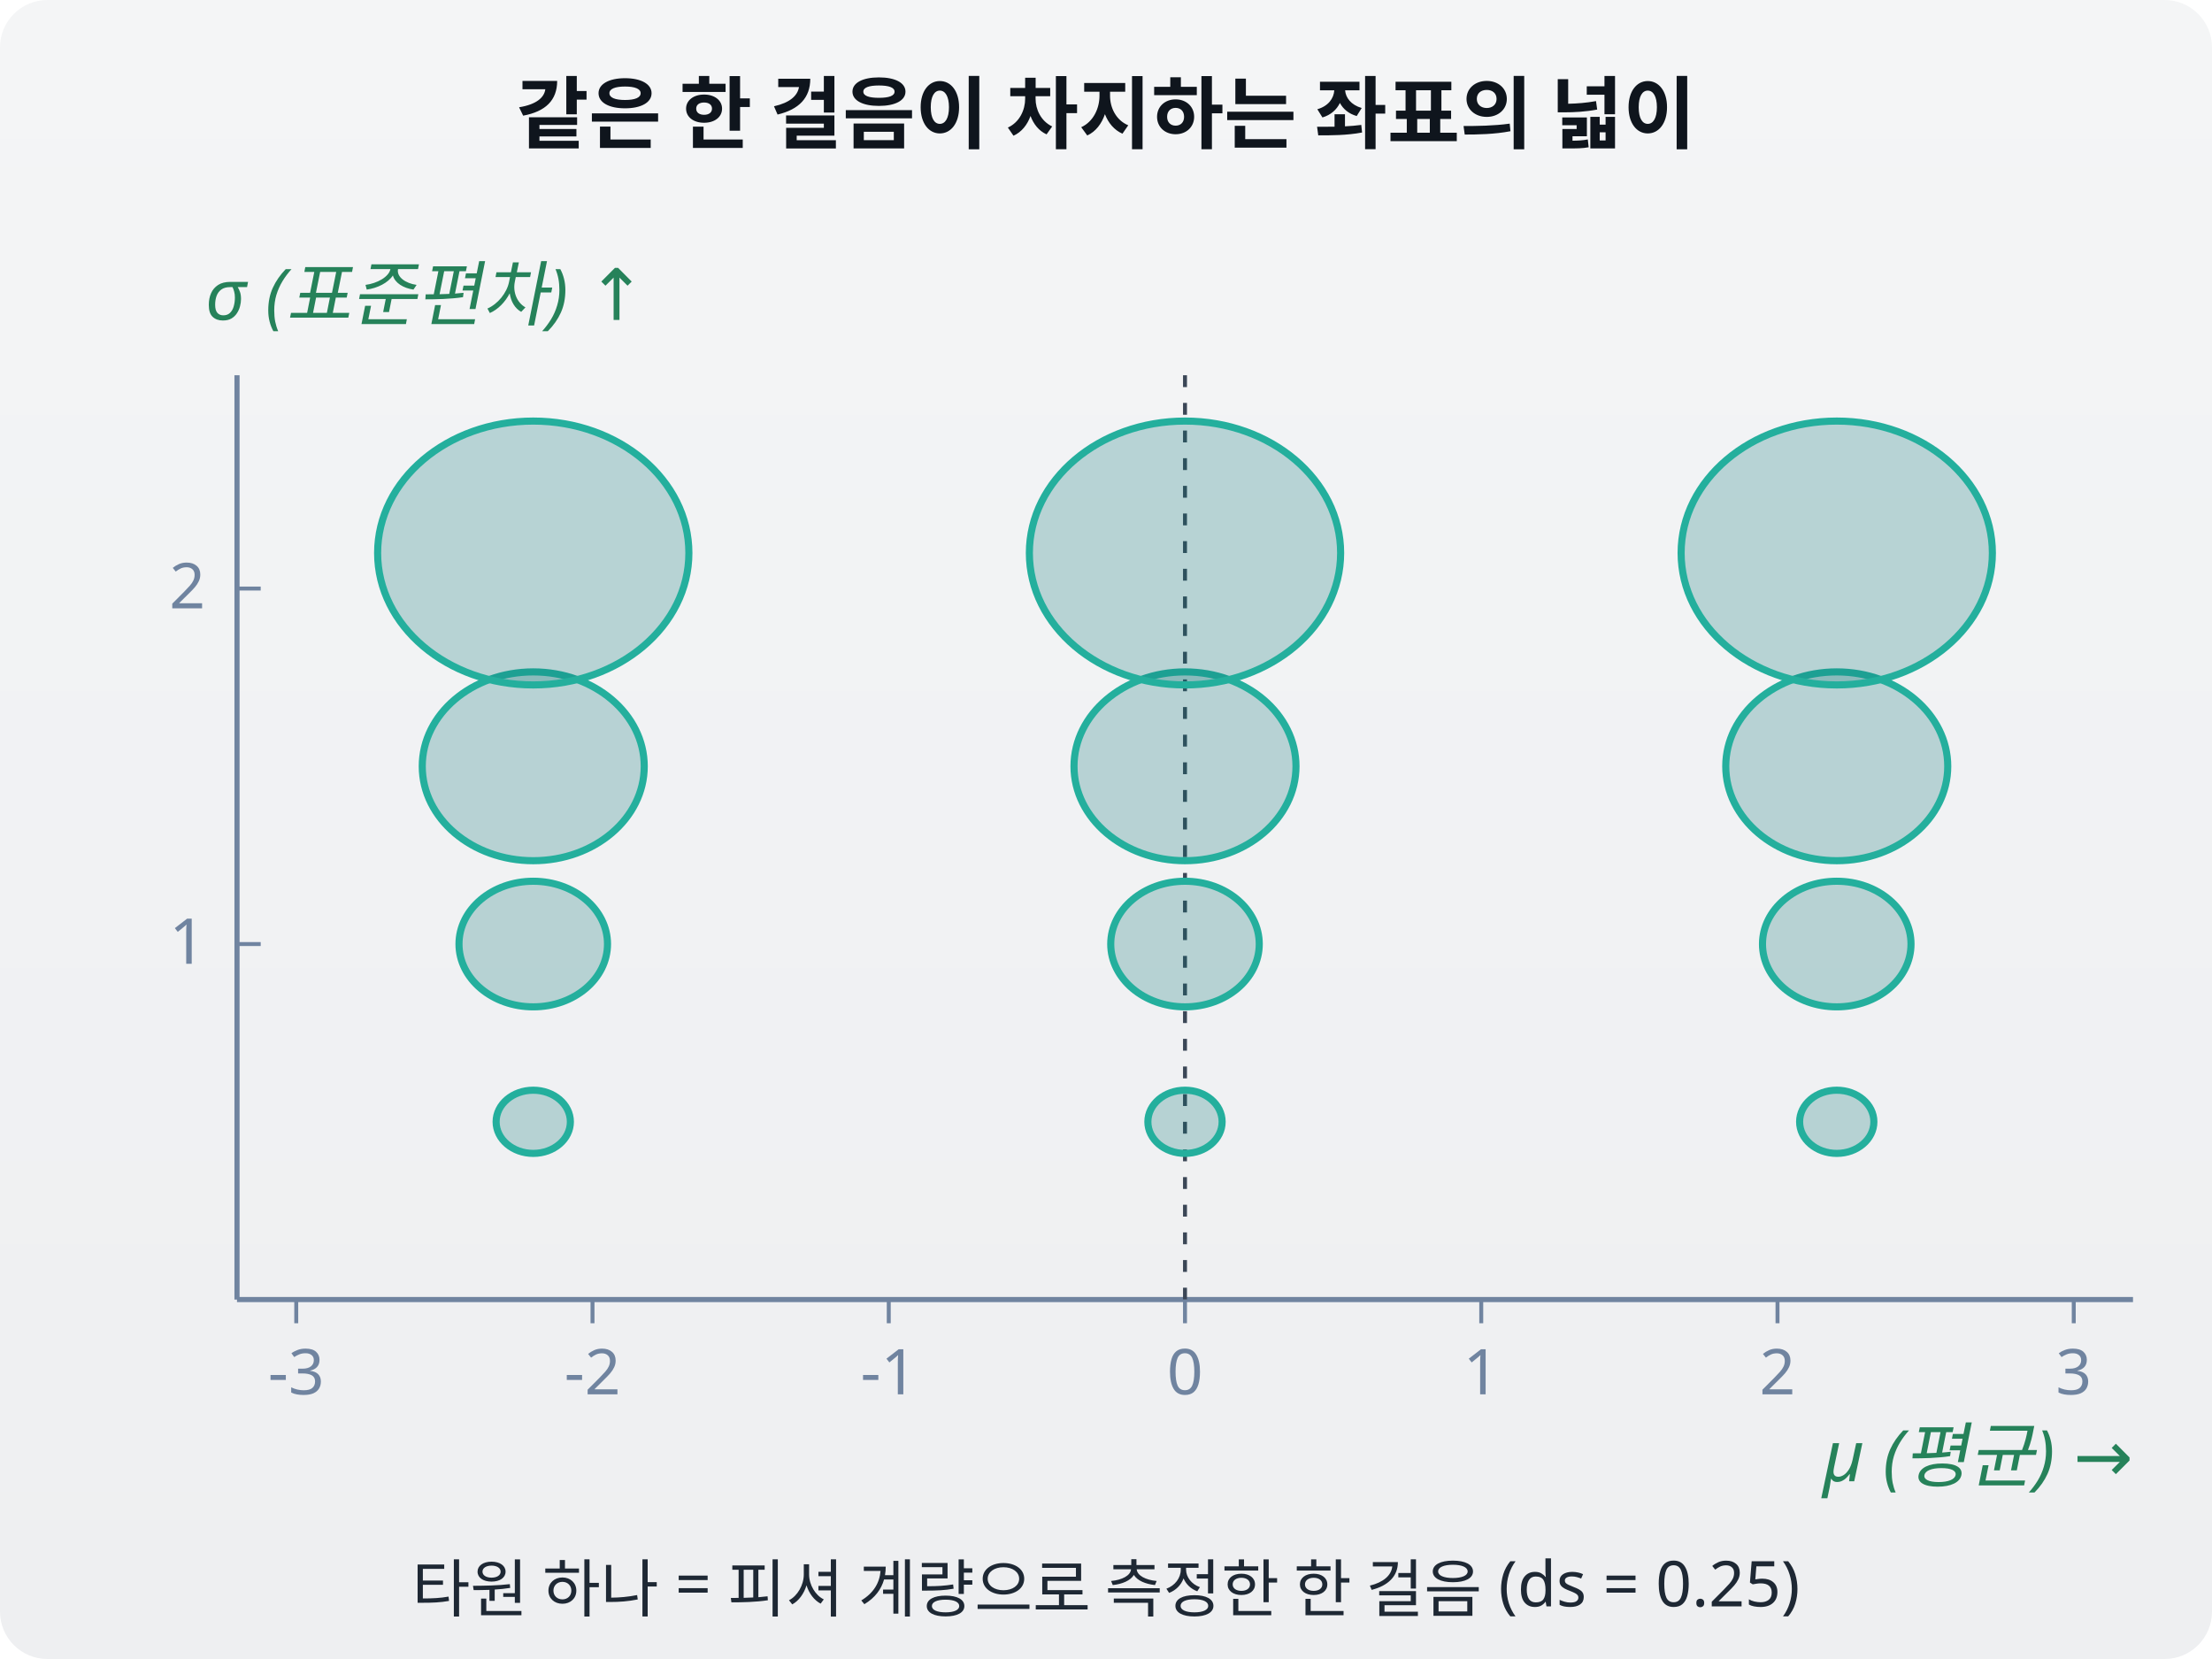
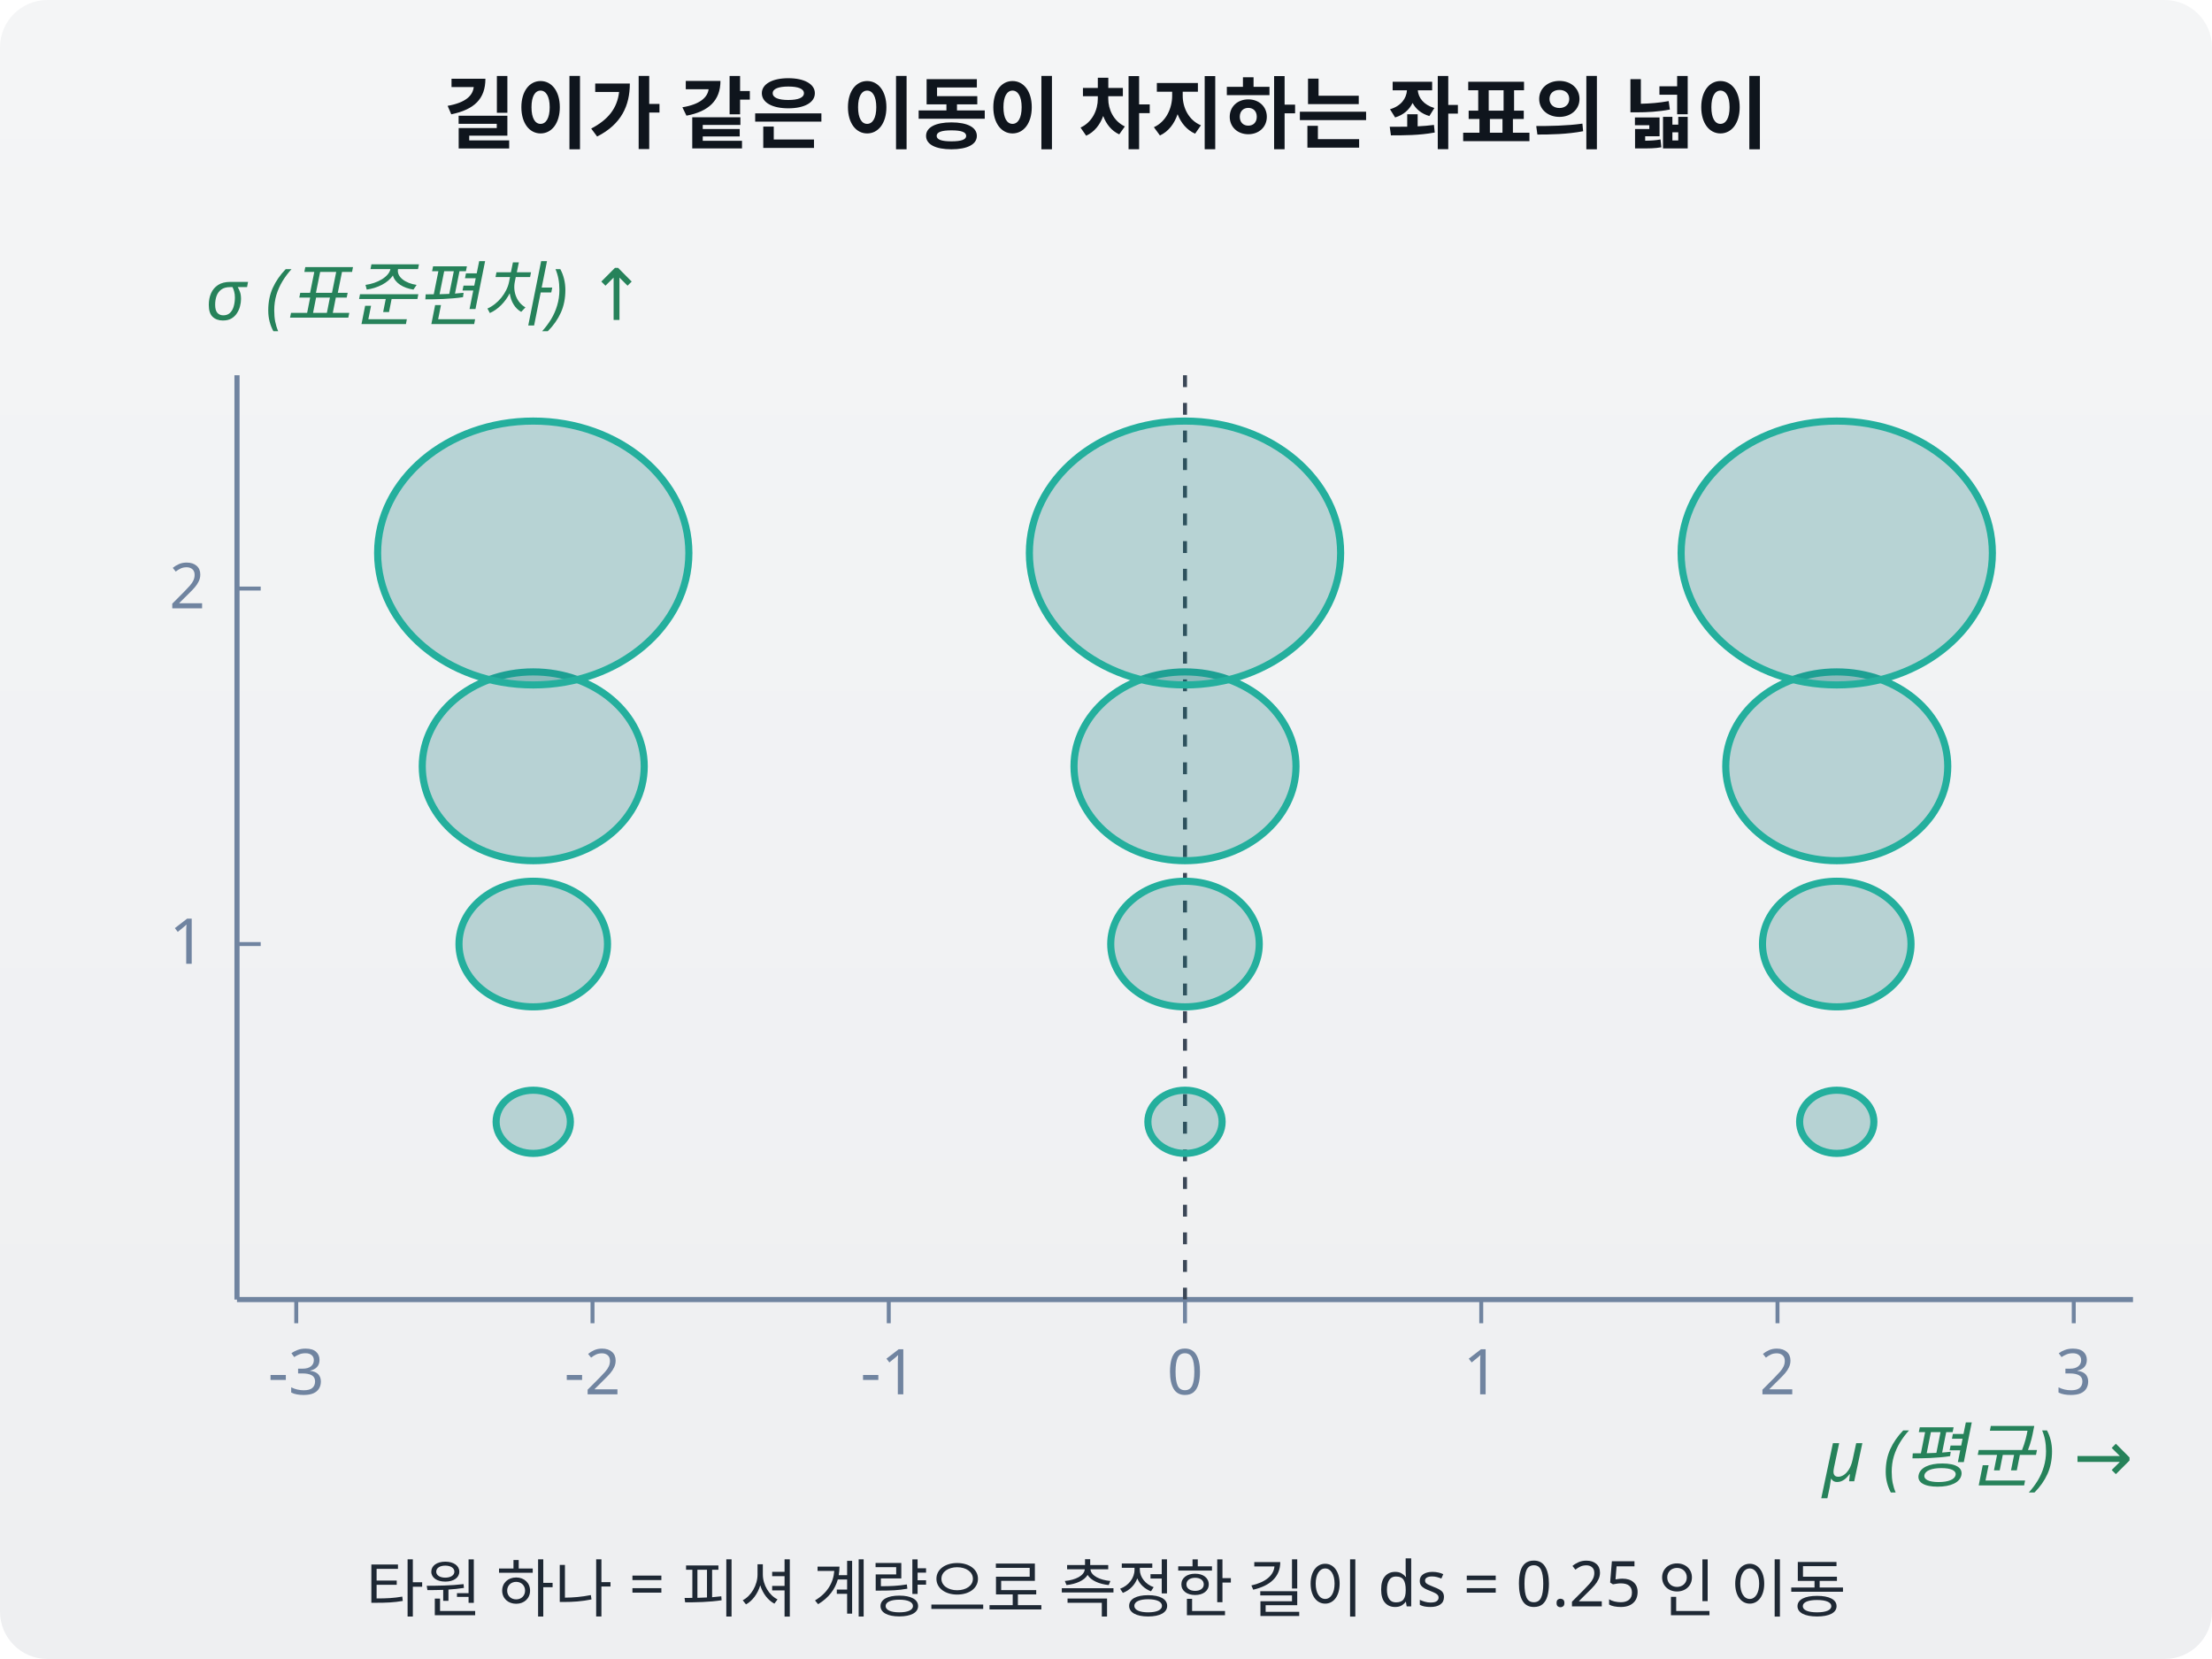
<svg xmlns="http://www.w3.org/2000/svg" viewBox="0 0 560 420" font-family="'Noto Sans KR', sans-serif">
  <defs>
    <linearGradient id="bg8r" x1="0" y1="0" x2="0" y2="1">
      <stop offset="0%" stop-color="#f4f5f6" />
      <stop offset="100%" stop-color="#eeeff1" />
    </linearGradient>
  </defs>
  <rect width="560" height="420" fill="url(#bg8r)" rx="12" />
-   <text x="280.0" y="36" fill="#0f151d" font-size="20" text-anchor="middle" font-weight="600">같은 한 걸음이 차지하는 좌표의 넓이</text>
+   <text x="280.0" y="36" fill="#0f151d" font-size="20" text-anchor="middle" font-weight="600">길이가 같은 이동이 차지하는 좌표의 넓이</text>
  <line x1="60" y1="329.0" x2="540" y2="329.0" stroke="#7084a0" stroke-width="1.3" />
  <line x1="300.0" y1="329" x2="300.0" y2="95" stroke="#3a4656" stroke-width="1" stroke-dasharray="3 4" />
  <text x="75.0" y="353.0" fill="#7084a0" font-size="16" text-anchor="middle">-3</text>
  <line x1="75.0" y1="329.0" x2="75.0" y2="335.0" stroke="#7084a0" />
  <text x="150.0" y="353.0" fill="#7084a0" font-size="16" text-anchor="middle">-2</text>
  <line x1="150.0" y1="329.0" x2="150.0" y2="335.0" stroke="#7084a0" />
  <text x="225.0" y="353.0" fill="#7084a0" font-size="16" text-anchor="middle">-1</text>
  <line x1="225.0" y1="329.0" x2="225.0" y2="335.0" stroke="#7084a0" />
  <text x="300.0" y="353.0" fill="#7084a0" font-size="16" text-anchor="middle">0</text>
  <line x1="300.0" y1="329.0" x2="300.0" y2="335.0" stroke="#7084a0" />
  <text x="375.0" y="353.0" fill="#7084a0" font-size="16" text-anchor="middle">1</text>
  <line x1="375.0" y1="329.0" x2="375.0" y2="335.0" stroke="#7084a0" />
  <text x="450.0" y="353.0" fill="#7084a0" font-size="16" text-anchor="middle">2</text>
  <line x1="450.0" y1="329.0" x2="450.0" y2="335.0" stroke="#7084a0" />
  <text x="525.0" y="353.0" fill="#7084a0" font-size="16" text-anchor="middle">3</text>
  <line x1="525.0" y1="329.0" x2="525.0" y2="335.0" stroke="#7084a0" />
  <text x="52" y="244.0" fill="#7084a0" font-size="16" text-anchor="end">1</text>
  <line x1="60" y1="239.0" x2="66" y2="239.0" stroke="#7084a0" />
  <text x="52" y="154.0" fill="#7084a0" font-size="16" text-anchor="end">2</text>
  <line x1="60" y1="149.0" x2="66" y2="149.0" stroke="#7084a0" />
  <line x1="60" y1="329.0" x2="60" y2="95" stroke="#7084a0" stroke-width="1.3" />
  <text x="540" y="375.0" fill="#26825a" font-size="18" text-anchor="end" font-style="italic">μ (평균) →</text>
  <text x="52" y="81" fill="#26825a" font-size="18" font-style="italic">σ (표준편차) ↑</text>
  <ellipse cx="135.0" cy="284.0" rx="9.4" ry="8.0" fill="#0b7575" fill-opacity="0.25" stroke="#24af9d" stroke-width="1.8" />
  <ellipse cx="300.0" cy="284.0" rx="9.4" ry="8.0" fill="#0b7575" fill-opacity="0.25" stroke="#24af9d" stroke-width="1.8" />
  <ellipse cx="465.0" cy="284.0" rx="9.4" ry="8.0" fill="#0b7575" fill-opacity="0.25" stroke="#24af9d" stroke-width="1.8" />
  <ellipse cx="135.0" cy="239.0" rx="18.8" ry="15.9" fill="#0b7575" fill-opacity="0.25" stroke="#24af9d" stroke-width="1.8" />
  <ellipse cx="300.0" cy="239.0" rx="18.8" ry="15.9" fill="#0b7575" fill-opacity="0.25" stroke="#24af9d" stroke-width="1.8" />
  <ellipse cx="465.0" cy="239.0" rx="18.8" ry="15.9" fill="#0b7575" fill-opacity="0.25" stroke="#24af9d" stroke-width="1.8" />
  <ellipse cx="135.0" cy="194.0" rx="28.1" ry="23.9" fill="#0b7575" fill-opacity="0.25" stroke="#24af9d" stroke-width="1.8" />
  <ellipse cx="300.0" cy="194.0" rx="28.1" ry="23.9" fill="#0b7575" fill-opacity="0.25" stroke="#24af9d" stroke-width="1.8" />
  <ellipse cx="465.0" cy="194.0" rx="28.1" ry="23.9" fill="#0b7575" fill-opacity="0.25" stroke="#24af9d" stroke-width="1.8" />
  <ellipse cx="135.0" cy="140.0" rx="39.4" ry="33.4" fill="#0b7575" fill-opacity="0.25" stroke="#24af9d" stroke-width="1.8" />
  <ellipse cx="300.0" cy="140.0" rx="39.4" ry="33.4" fill="#0b7575" fill-opacity="0.25" stroke="#24af9d" stroke-width="1.8" />
  <ellipse cx="465.0" cy="140.0" rx="39.4" ry="33.4" fill="#0b7575" fill-opacity="0.25" stroke="#24af9d" stroke-width="1.8" />
-   <text x="280" y="408" fill="#1e2834" font-size="16" text-anchor="middle">타원 하나 = 피셔 계량으로 측정한 한 걸음 (ds = 0.25)</text>
+   <text x="280" y="408" fill="#1e2834" font-size="16" text-anchor="middle">타원 하나 = 피셔 계량으로 측정한 길이 ds = 0.25 인 이동</text>
</svg>
